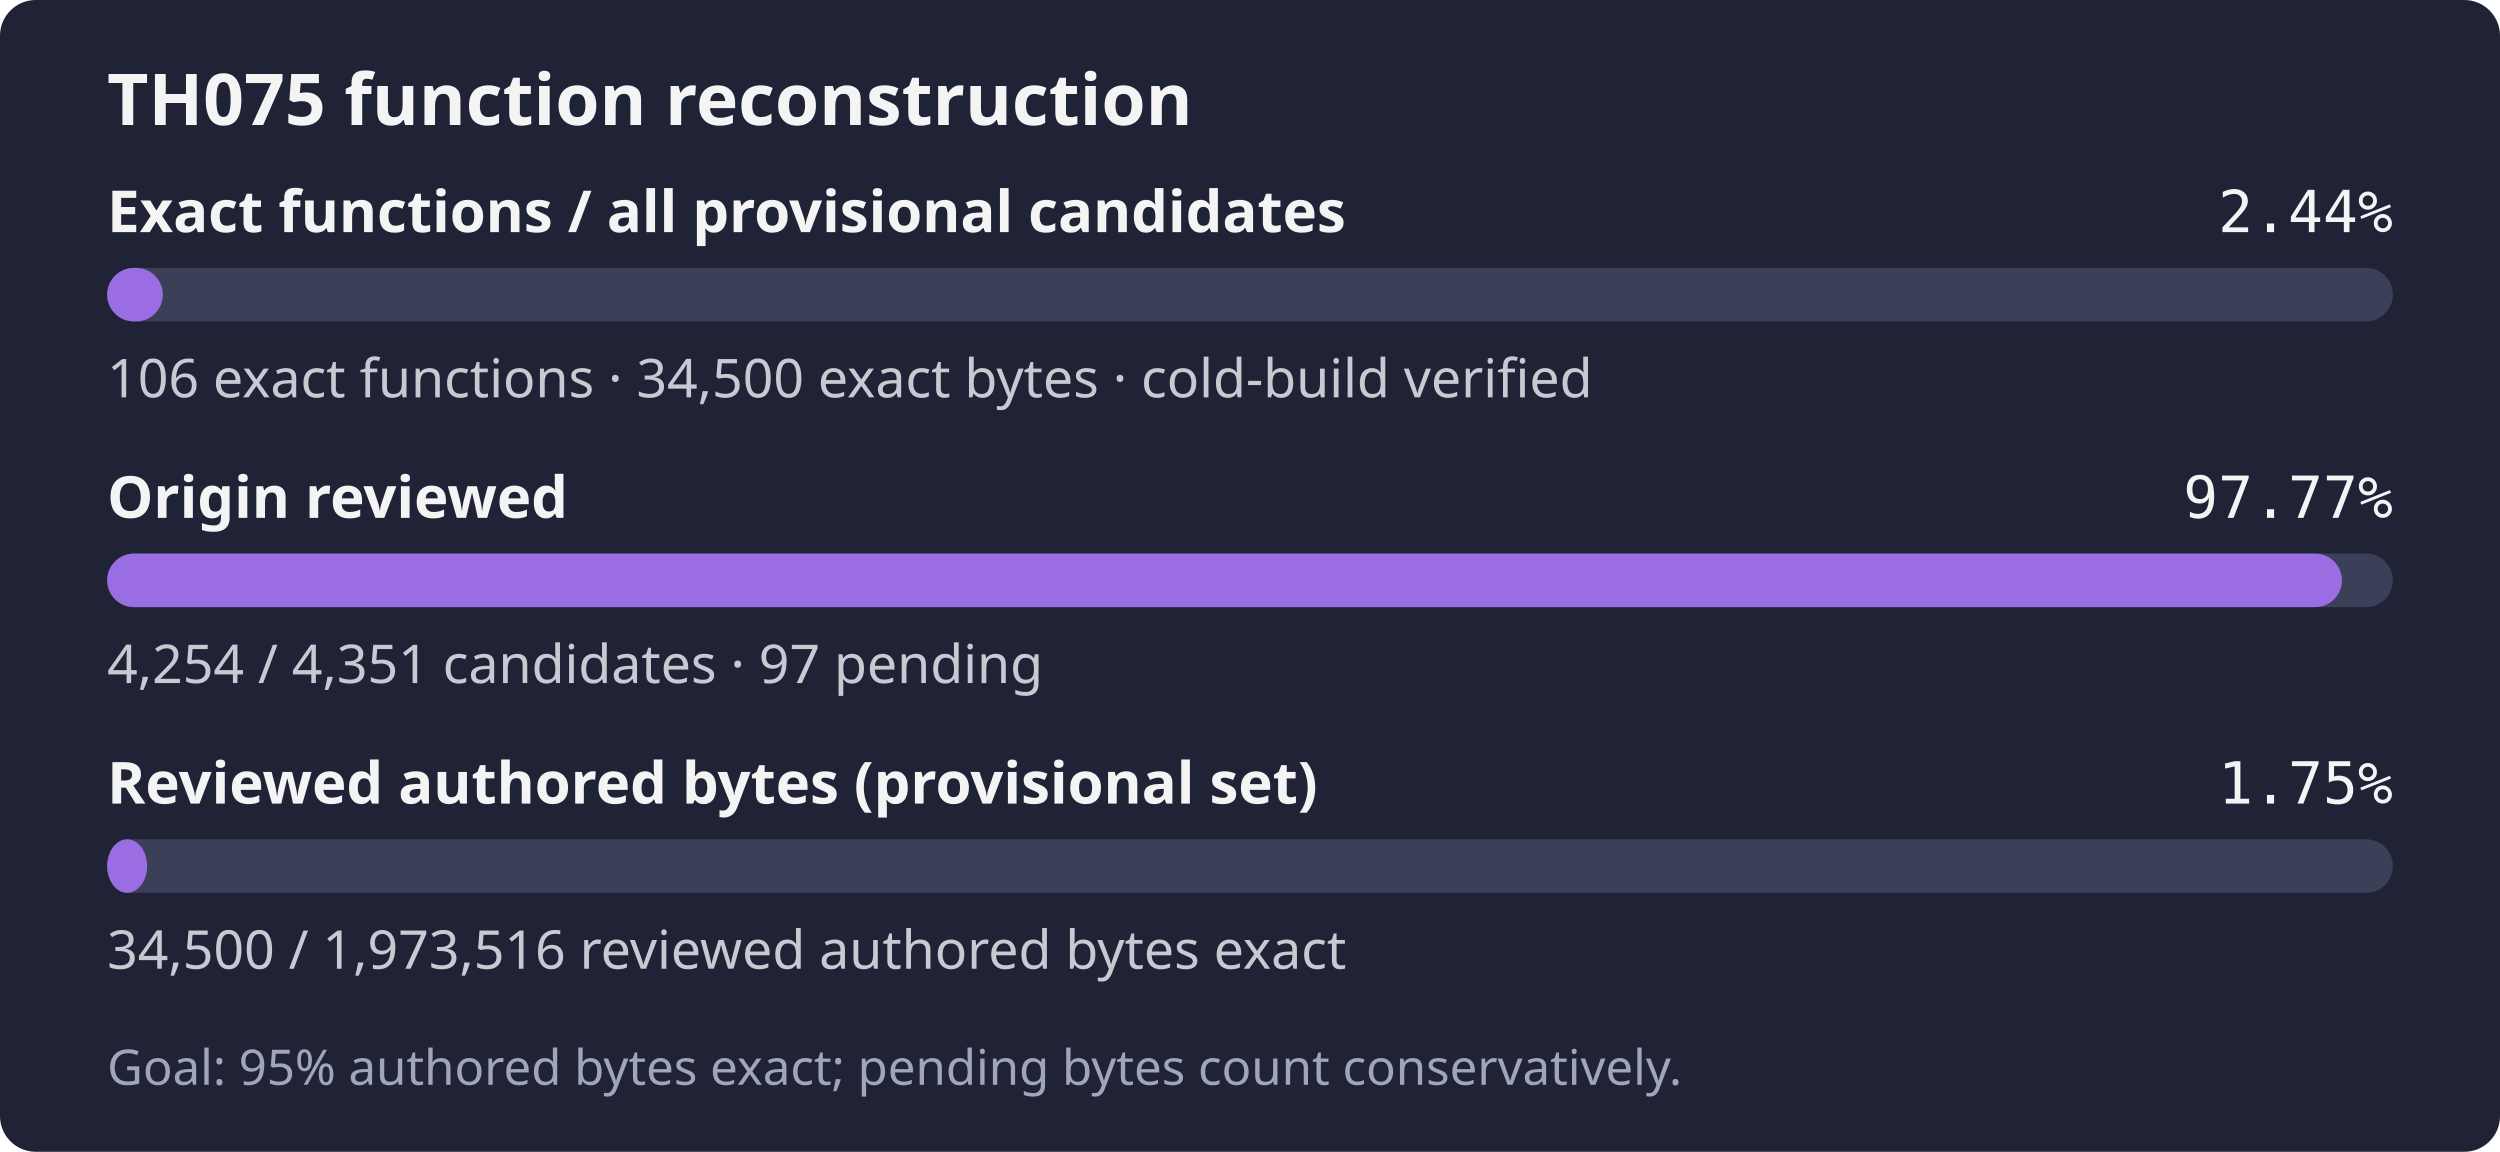
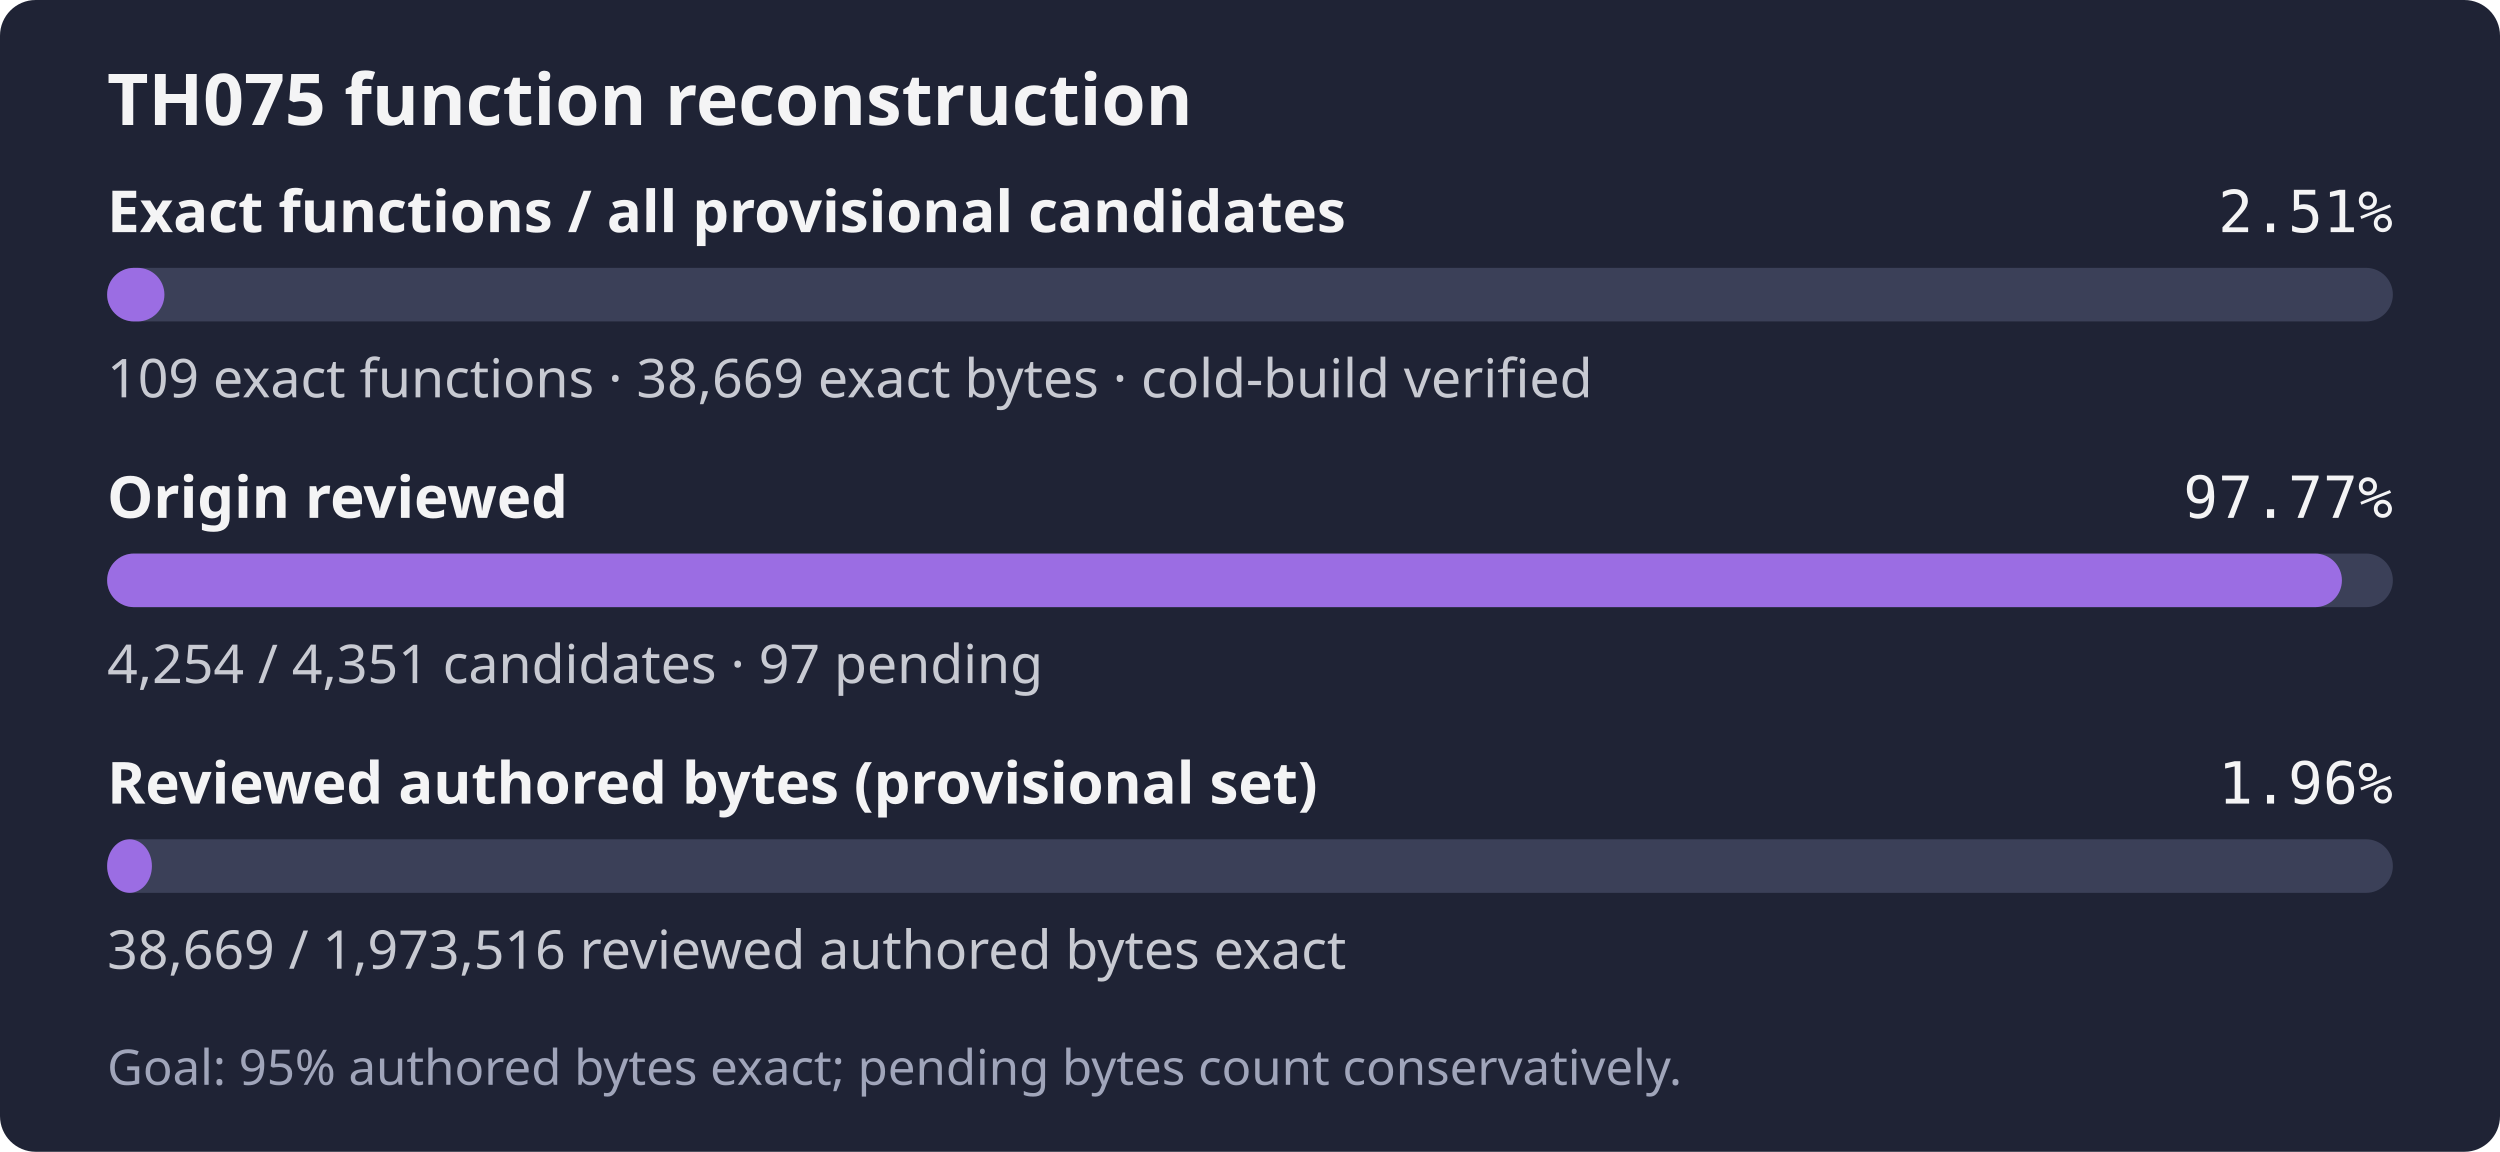
- <svg xmlns="http://www.w3.org/2000/svg" width="560" height="258" role="img" aria-label="TH075: 106 exact functions, 34,500 exact bytes; 4,254 of 4,351 candidates reviewed; Goal: 95% authored bytes exact; pending bytes count conservatively.">
+ <svg xmlns="http://www.w3.org/2000/svg" width="560" height="258" role="img" aria-label="TH075: 109 exact functions, 38,669 exact bytes; 4,254 of 4,351 candidates reviewed; Goal: 95% authored bytes exact; pending bytes count conservatively.">
  <rect width="560" height="258" rx="8" fill="#1f2335" />
  <text x="24" y="28" fill="#f4f4f5" font-family="sans-serif" font-size="16" font-weight="600">TH075 function reconstruction</text>
  <text x="24" y="52" fill="#f4f4f5" font-family="sans-serif" font-size="13" font-weight="600">Exact functions / all provisional candidates</text>
-   <text x="536" y="52" fill="#f4f4f5" text-anchor="end" font-family="monospace" font-size="13">2.44%</text>
+   <text x="536" y="52" fill="#f4f4f5" text-anchor="end" font-family="monospace" font-size="13">2.51%</text>
  <rect x="24" y="60" width="512" height="12" rx="6" fill="#3b4058" />
-   <rect x="24" y="60" width="12.47" height="12" rx="6" fill="#9b6de3" />
-   <text x="24" y="89" fill="#c8cad2" font-family="sans-serif" font-size="12">106 exact functions · 34,500 exact bytes · cold-build verified</text>
+   <rect x="24" y="60" width="12.83" height="12" rx="6" fill="#9b6de3" />
+   <text x="24" y="89" fill="#c8cad2" font-family="sans-serif" font-size="12">109 exact functions · 38,669 exact bytes · cold-build verified</text>
  <text x="24" y="116" fill="#f4f4f5" font-family="sans-serif" font-size="13" font-weight="600">Origin reviewed</text>
  <text x="536" y="116" fill="#f4f4f5" text-anchor="end" font-family="monospace" font-size="13">97.77%</text>
  <rect x="24" y="124" width="512" height="12" rx="6" fill="#3b4058" />
  <rect x="24" y="124" width="500.59" height="12" rx="6" fill="#9b6de3" />
  <text x="24" y="153" fill="#c8cad2" font-family="sans-serif" font-size="12">4,254 / 4,351 candidates · 97 pending</text>
  <text x="24" y="180" fill="#f4f4f5" font-family="sans-serif" font-size="13" font-weight="600">Reviewed authored bytes (provisional set)</text>
-   <text x="536" y="180" fill="#f4f4f5" text-anchor="end" font-family="monospace" font-size="13">1.75%</text>
+   <text x="536" y="180" fill="#f4f4f5" text-anchor="end" font-family="monospace" font-size="13">1.96%</text>
  <rect x="24" y="188" width="512" height="12" rx="6" fill="#3b4058" />
-   <rect x="24" y="188" width="8.95" height="12" rx="6" fill="#9b6de3" />
-   <text x="24" y="217" fill="#c8cad2" font-family="sans-serif" font-size="12">34,500 / 1,973,516 reviewed authored bytes exact</text>
+   <rect x="24" y="188" width="10.03" height="12" rx="6" fill="#9b6de3" />
+   <text x="24" y="217" fill="#c8cad2" font-family="sans-serif" font-size="12">38,669 / 1,973,516 reviewed authored bytes exact</text>
  <text x="24" y="243" fill="#a0a5ba" font-family="sans-serif" font-size="11">Goal: 95% authored bytes exact; pending bytes count conservatively.</text>
</svg>
